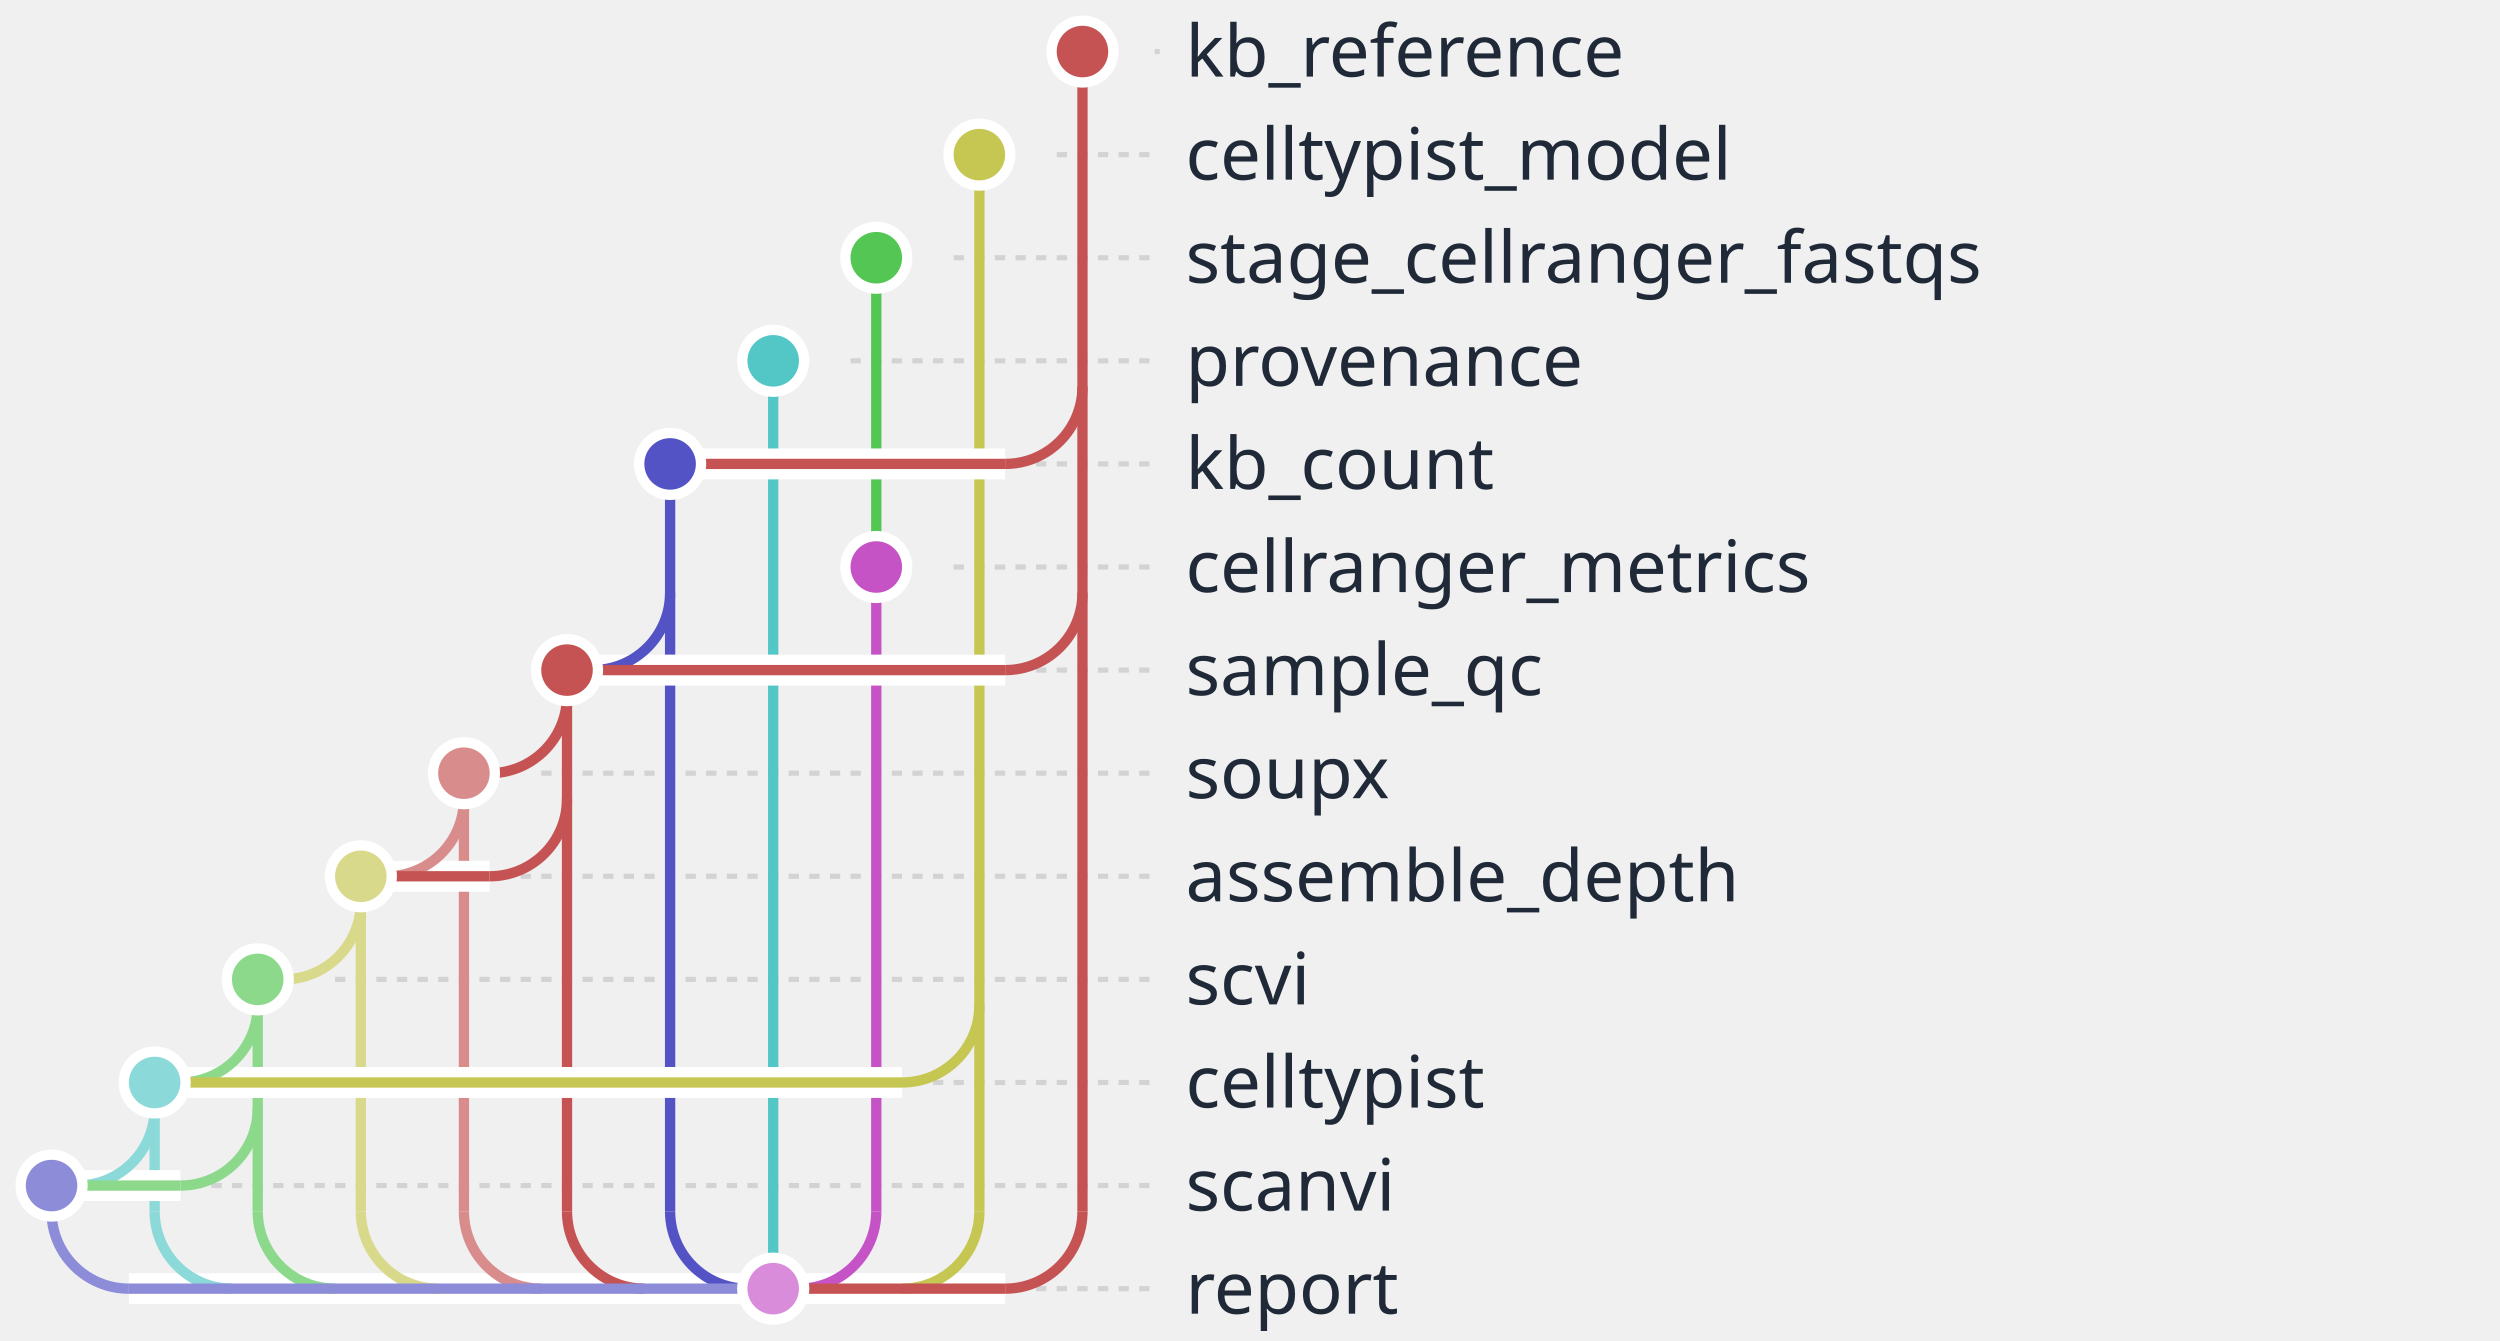
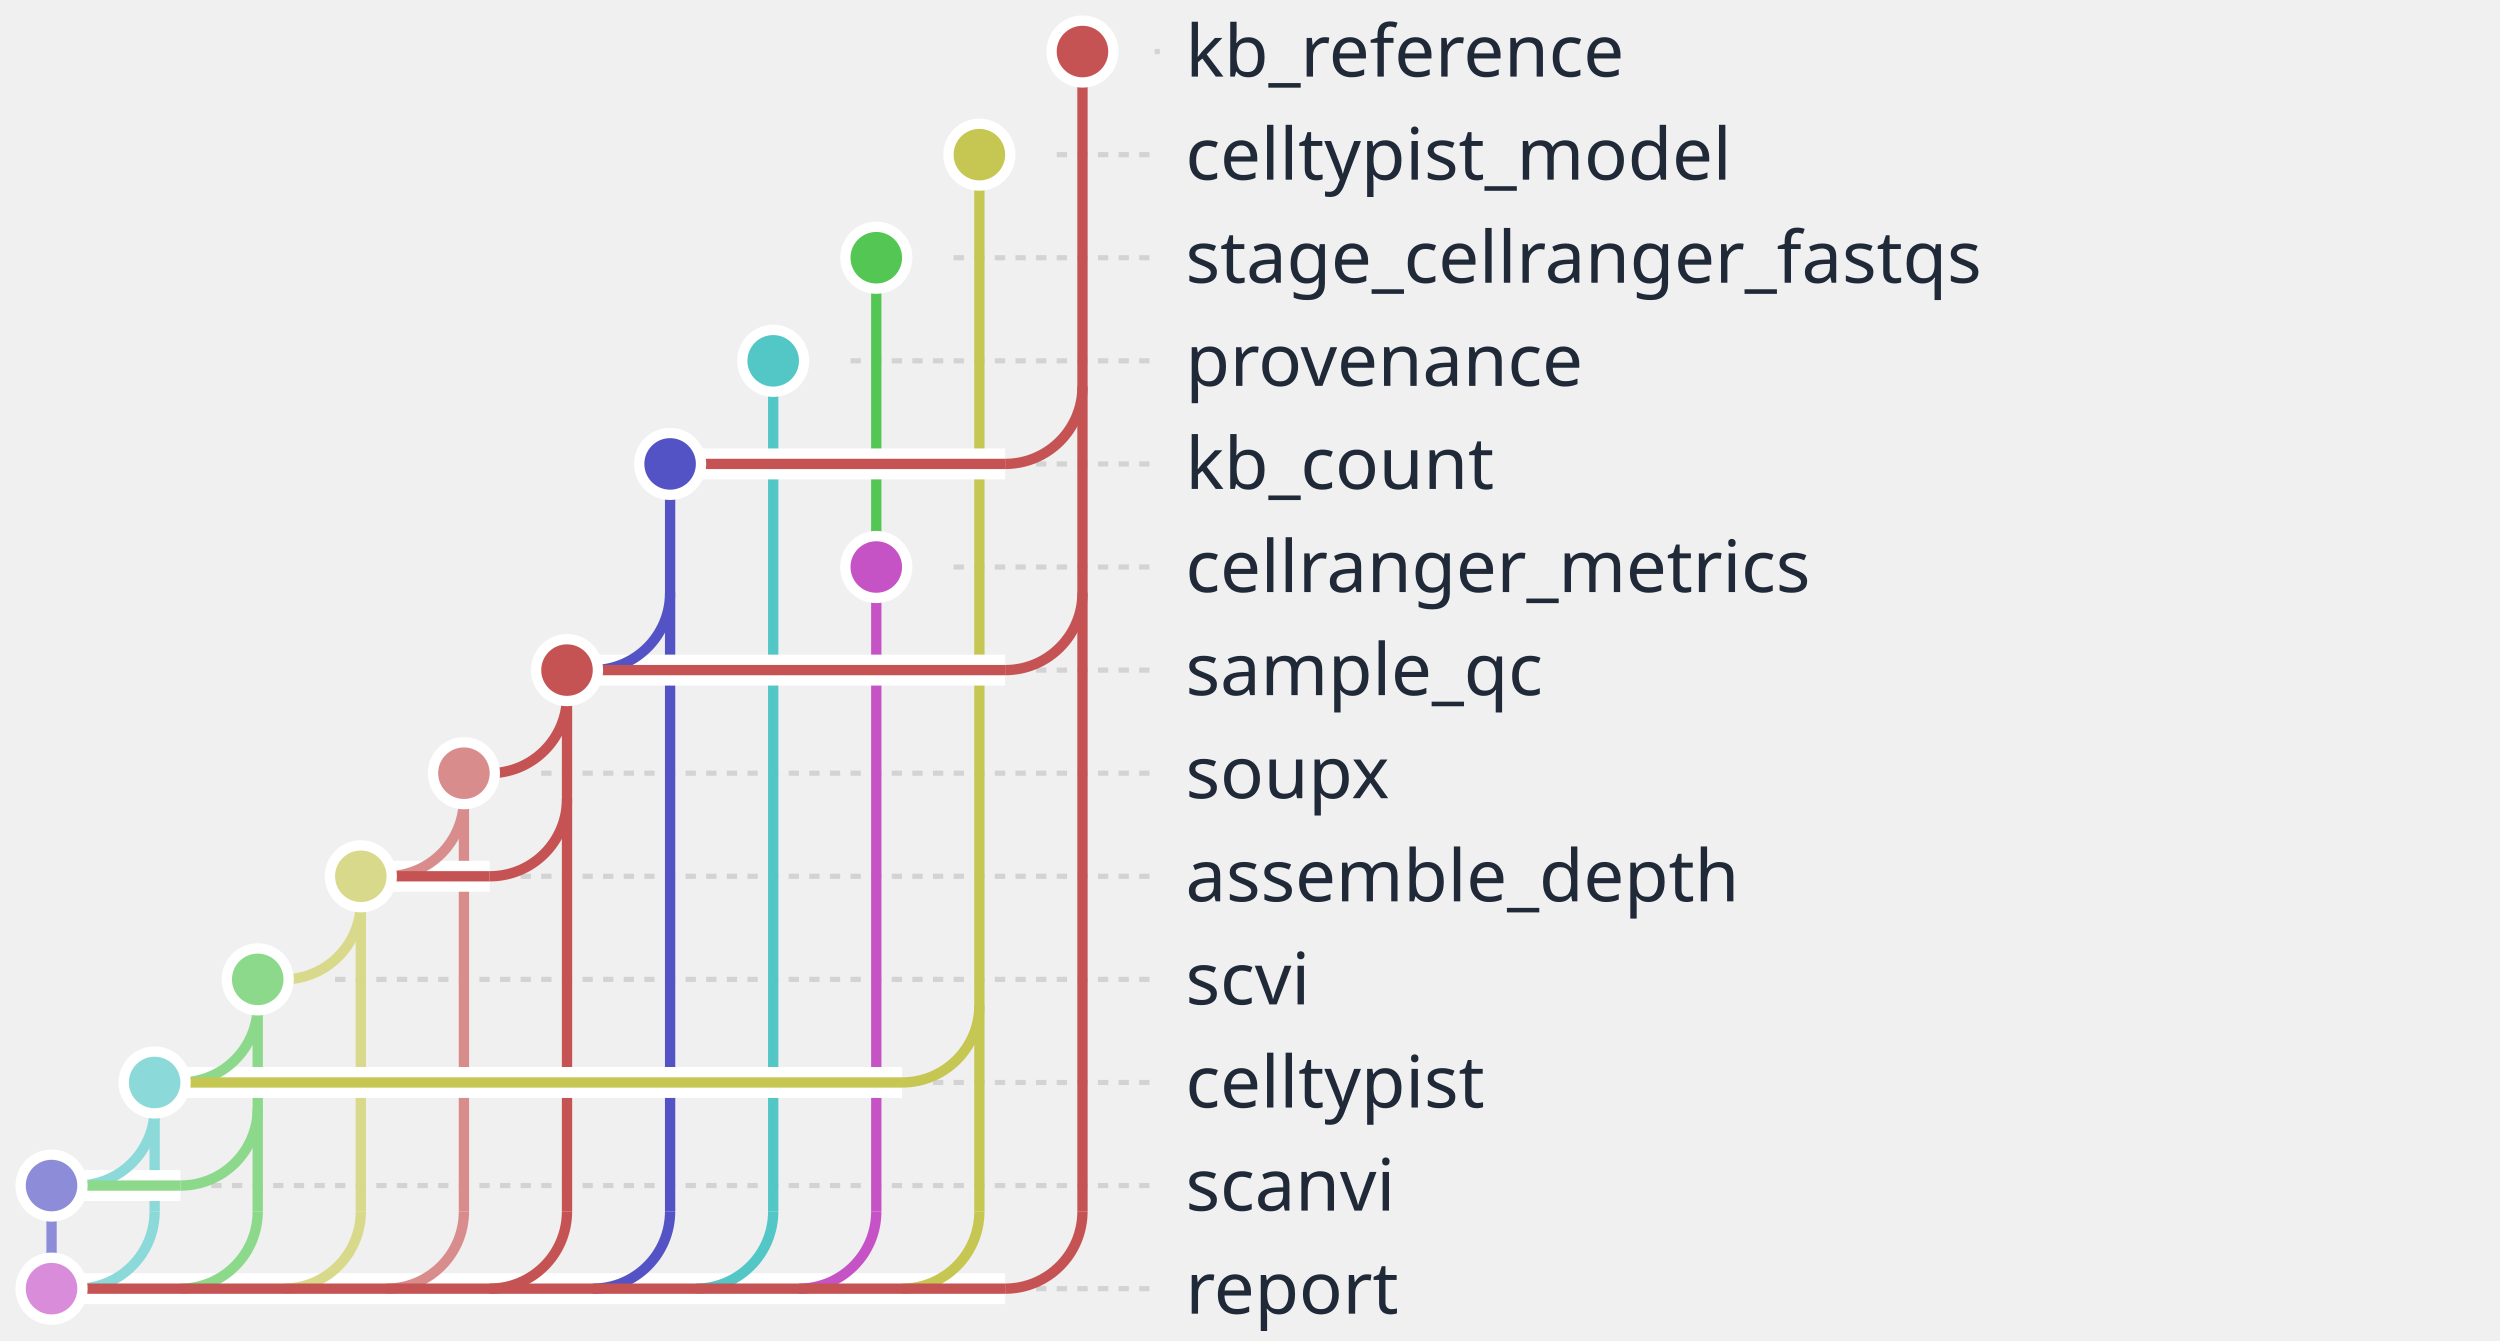
<svg xmlns="http://www.w3.org/2000/svg" baseProfile="full" height="100%" version="1.1" viewBox="25.0,5.0,485.0,260.0" width="100%">
  <defs />
  <g>
    <line stroke="lightgrey" stroke-dasharray="2" x1="250.0" x2="249.0" y1="15.0" y2="15.0" />
    <line stroke="lightgrey" stroke-dasharray="2" x1="230.0" x2="249.0" y1="35.0" y2="35.0" />
    <line stroke="lightgrey" stroke-dasharray="2" x1="210.0" x2="249.0" y1="55.0" y2="55.0" />
    <line stroke="lightgrey" stroke-dasharray="2" x1="190.0" x2="249.0" y1="75.0" y2="75.0" />
    <line stroke="lightgrey" stroke-dasharray="2" x1="170.0" x2="249.0" y1="95.0" y2="95.0" />
    <line stroke="lightgrey" stroke-dasharray="2" x1="210.0" x2="249.0" y1="115.0" y2="115.0" />
    <line stroke="lightgrey" stroke-dasharray="2" x1="150.0" x2="249.0" y1="135.0" y2="135.0" />
    <line stroke="lightgrey" stroke-dasharray="2" x1="130.0" x2="249.0" y1="155.0" y2="155.0" />
    <line stroke="lightgrey" stroke-dasharray="2" x1="110.0" x2="249.0" y1="175.0" y2="175.0" />
    <line stroke="lightgrey" stroke-dasharray="2" x1="90.0" x2="249.0" y1="195.0" y2="195.0" />
    <line stroke="lightgrey" stroke-dasharray="2" x1="70.0" x2="249.0" y1="215.0" y2="215.0" />
    <line stroke="lightgrey" stroke-dasharray="2" x1="50.0" x2="249.0" y1="235.0" y2="235.0" />
-     <line stroke="lightgrey" stroke-dasharray="2" x1="190.0" x2="249.0" y1="255.0" y2="255.0" />
+     <line stroke="lightgrey" stroke-dasharray="2" x1="50.0" x2="249.0" y1="255.0" y2="255.0" />
  </g>
  <g>
    <line stroke="#53c653" stroke-width="2.0" x1="195.0" x2="195.0" y1="55.0" y2="115.0" />
-     <line stroke="#8c8cd9" stroke-width="2.0" x1="35.0" x2="35.0" y1="235.0" y2="240.0" />
+     <line stroke="#8c8cd9" stroke-width="2.0" x1="35.0" x2="35.0" y1="235.0" y2="255.0" />
    <line stroke="#8cd9d9" stroke-width="2.0" x1="55.0" x2="55.0" y1="215.0" y2="240.0" />
    <line stroke="#8cd98c" stroke-width="2.0" x1="75.0" x2="75.0" y1="195.0" y2="240.0" />
    <line stroke="#d9d98c" stroke-width="2.0" x1="95.0" x2="95.0" y1="175.0" y2="240.0" />
    <line stroke="#d98c8c" stroke-width="2.0" x1="115.0" x2="115.0" y1="155.0" y2="240.0" />
    <line stroke="#c65353" stroke-width="2.0" x1="135.0" x2="135.0" y1="135.0" y2="240.0" />
    <line stroke="#5353c6" stroke-width="2.0" x1="155.0" x2="155.0" y1="95.0" y2="240.0" />
-     <line stroke="#53c6c6" stroke-width="2.0" x1="175.0" x2="175.0" y1="75.0" y2="255.0" />
+     <line stroke="#53c6c6" stroke-width="2.0" x1="175.0" x2="175.0" y1="75.0" y2="240.0" />
    <line stroke="#c653c6" stroke-width="2.0" x1="195.0" x2="195.0" y1="115.0" y2="240.0" />
    <line stroke="#c6c653" stroke-width="2.0" x1="215.0" x2="215.0" y1="35.0" y2="240.0" />
    <line stroke="#c65353" stroke-width="2.0" x1="235.0" x2="235.0" y1="15.0" y2="240.0" />
  </g>
  <g>
    <line stroke="white" stroke-width="6.0" x1="155.0" x2="220.0" y1="95.0" y2="95.0" />
    <line stroke="white" stroke-width="6.0" x1="135.0" x2="220.0" y1="135.0" y2="135.0" />
    <line stroke="white" stroke-width="6.0" x1="115.0" x2="120.0" y1="155.0" y2="155.0" />
    <line stroke="white" stroke-width="6.0" x1="95.0" x2="120.0" y1="175.0" y2="175.0" />
    <line stroke="white" stroke-width="6.0" x1="75.0" x2="80.0" y1="195.0" y2="195.0" />
    <line stroke="white" stroke-width="6.0" x1="55.0" x2="200.0" y1="215.0" y2="215.0" />
    <line stroke="white" stroke-width="6.0" x1="35.0" x2="60.0" y1="235.0" y2="235.0" />
-     <line stroke="white" stroke-width="6.0" x1="50.0" x2="175.0" y1="255.0" y2="255.0" />
-     <line stroke="white" stroke-width="6.0" x1="175.0" x2="220.0" y1="255.0" y2="255.0" />
+     <line stroke="white" stroke-width="6.0" x1="35.0" x2="220.0" y1="255.0" y2="255.0" />
  </g>
  <g>
    <path d="M 235.0,80.0 a15.0,15.0 0 0,1 -15.0,15.0" fill="none" stroke="#c65353" stroke-width="2.0" />
    <line stroke="#c65353" stroke-width="2.0" x1="155.0" x2="220.0" y1="95.0" y2="95.0" />
    <path d="M 155.0,120.0 a15.0,15.0 0 0,1 -15.0,15.0" fill="none" stroke="#5353c6" stroke-width="2.0" />
    <path d="M 235.0,120.0 a15.0,15.0 0 0,1 -15.0,15.0" fill="none" stroke="#c65353" stroke-width="2.0" />
    <line stroke="#c65353" stroke-width="2.0" x1="135.0" x2="220.0" y1="135.0" y2="135.0" />
    <path d="M 135.0,140.0 a15.0,15.0 0 0,1 -15.0,15.0" fill="none" stroke="#c65353" stroke-width="2.0" />
    <line stroke="#c65353" stroke-width="2.0" x1="115.0" x2="120.0" y1="155.0" y2="155.0" />
    <path d="M 115.0,160.0 a15.0,15.0 0 0,1 -15.0,15.0" fill="none" stroke="#d98c8c" stroke-width="2.0" />
    <path d="M 135.0,160.0 a15.0,15.0 0 0,1 -15.0,15.0" fill="none" stroke="#c65353" stroke-width="2.0" />
    <line stroke="#c65353" stroke-width="2.0" x1="95.0" x2="120.0" y1="175.0" y2="175.0" />
    <path d="M 95.0,180.0 a15.0,15.0 0 0,1 -15.0,15.0" fill="none" stroke="#d9d98c" stroke-width="2.0" />
    <line stroke="#d9d98c" stroke-width="2.0" x1="75.0" x2="80.0" y1="195.0" y2="195.0" />
    <path d="M 75.0,200.0 a15.0,15.0 0 0,1 -15.0,15.0" fill="none" stroke="#8cd98c" stroke-width="2.0" />
    <path d="M 215.0,200.0 a15.0,15.0 0 0,1 -15.0,15.0" fill="none" stroke="#c6c653" stroke-width="2.0" />
    <line stroke="#c6c653" stroke-width="2.0" x1="55.0" x2="200.0" y1="215.0" y2="215.0" />
    <path d="M 55.0,220.0 a15.0,15.0 0 0,1 -15.0,15.0" fill="none" stroke="#8cd9d9" stroke-width="2.0" />
    <path d="M 75.0,220.0 a15.0,15.0 0 0,1 -15.0,15.0" fill="none" stroke="#8cd98c" stroke-width="2.0" />
    <line stroke="#8cd98c" stroke-width="2.0" x1="35.0" x2="60.0" y1="235.0" y2="235.0" />
-     <path d="M 35.0,240.0 a15.0,15.0 0 0,0 15.0,15.0" fill="none" stroke="#8c8cd9" stroke-width="2.0" />
-     <path d="M 55.0,240.0 a15.0,15.0 0 0,0 15.0,15.0" fill="none" stroke="#8cd9d9" stroke-width="2.0" />
-     <path d="M 75.0,240.0 a15.0,15.0 0 0,0 15.0,15.0" fill="none" stroke="#8cd98c" stroke-width="2.0" />
-     <path d="M 95.0,240.0 a15.0,15.0 0 0,0 15.0,15.0" fill="none" stroke="#d9d98c" stroke-width="2.0" />
-     <path d="M 115.0,240.0 a15.0,15.0 0 0,0 15.0,15.0" fill="none" stroke="#d98c8c" stroke-width="2.0" />
-     <path d="M 135.0,240.0 a15.0,15.0 0 0,0 15.0,15.0" fill="none" stroke="#c65353" stroke-width="2.0" />
-     <path d="M 155.0,240.0 a15.0,15.0 0 0,0 15.0,15.0" fill="none" stroke="#5353c6" stroke-width="2.0" />
-     <line stroke="#8c8cd9" stroke-width="2.0" x1="50.0" x2="175.0" y1="255.0" y2="255.0" />
+     <path d="M 55.0,240.0 a15.0,15.0 0 0,1 -15.0,15.0" fill="none" stroke="#8cd9d9" stroke-width="2.0" />
+     <path d="M 75.0,240.0 a15.0,15.0 0 0,1 -15.0,15.0" fill="none" stroke="#8cd98c" stroke-width="2.0" />
+     <path d="M 95.0,240.0 a15.0,15.0 0 0,1 -15.0,15.0" fill="none" stroke="#d9d98c" stroke-width="2.0" />
+     <path d="M 115.0,240.0 a15.0,15.0 0 0,1 -15.0,15.0" fill="none" stroke="#d98c8c" stroke-width="2.0" />
+     <path d="M 135.0,240.0 a15.0,15.0 0 0,1 -15.0,15.0" fill="none" stroke="#c65353" stroke-width="2.0" />
+     <path d="M 155.0,240.0 a15.0,15.0 0 0,1 -15.0,15.0" fill="none" stroke="#5353c6" stroke-width="2.0" />
+     <path d="M 175.0,240.0 a15.0,15.0 0 0,1 -15.0,15.0" fill="none" stroke="#53c6c6" stroke-width="2.0" />
    <path d="M 195.0,240.0 a15.0,15.0 0 0,1 -15.0,15.0" fill="none" stroke="#c653c6" stroke-width="2.0" />
    <path d="M 215.0,240.0 a15.0,15.0 0 0,1 -15.0,15.0" fill="none" stroke="#c6c653" stroke-width="2.0" />
    <path d="M 235.0,240.0 a15.0,15.0 0 0,1 -15.0,15.0" fill="none" stroke="#c65353" stroke-width="2.0" />
-     <line stroke="#c65353" stroke-width="2.0" x1="175.0" x2="220.0" y1="255.0" y2="255.0" />
+     <line stroke="#c65353" stroke-width="2.0" x1="35.0" x2="220.0" y1="255.0" y2="255.0" />
  </g>
  <g>
    <circle cx="235.0" cy="15.0" fill="#c65353" id="Nkb_reference" r="6.0" stroke="white" stroke-width="2.0" />
    <text dominant-baseline="middle" fill="#1f2937" font-family="sans-serif" font-size="14" x="255.0" y="15.0">kb_reference</text>
    <circle cx="215.0" cy="35.0" fill="#c6c653" id="Ncelltypist_model" r="6.0" stroke="white" stroke-width="2.0" />
    <text dominant-baseline="middle" fill="#1f2937" font-family="sans-serif" font-size="14" x="255.0" y="35.0">celltypist_model</text>
    <circle cx="195.0" cy="55.0" fill="#53c653" id="Nstage_cellranger_fastqs" r="6.0" stroke="white" stroke-width="2.0" />
    <text dominant-baseline="middle" fill="#1f2937" font-family="sans-serif" font-size="14" x="255.0" y="55.0">stage_cellranger_fastqs</text>
    <circle cx="175.0" cy="75.0" fill="#53c6c6" id="Nprovenance" r="6.0" stroke="white" stroke-width="2.0" />
    <text dominant-baseline="middle" fill="#1f2937" font-family="sans-serif" font-size="14" x="255.0" y="75.0">provenance</text>
    <circle cx="155.0" cy="95.0" fill="#5353c6" id="Nkb_count" r="6.0" stroke="white" stroke-width="2.0" />
    <text dominant-baseline="middle" fill="#1f2937" font-family="sans-serif" font-size="14" x="255.0" y="95.0">kb_count</text>
    <circle cx="195.0" cy="115.0" fill="#c653c6" id="Ncellranger_metrics" r="6.0" stroke="white" stroke-width="2.0" />
    <text dominant-baseline="middle" fill="#1f2937" font-family="sans-serif" font-size="14" x="255.0" y="115.0">cellranger_metrics</text>
    <circle cx="135.0" cy="135.0" fill="#c65353" id="Nsample_qc" r="6.0" stroke="white" stroke-width="2.0" />
    <text dominant-baseline="middle" fill="#1f2937" font-family="sans-serif" font-size="14" x="255.0" y="135.0">sample_qc</text>
    <circle cx="115.0" cy="155.0" fill="#d98c8c" id="Nsoupx" r="6.0" stroke="white" stroke-width="2.0" />
    <text dominant-baseline="middle" fill="#1f2937" font-family="sans-serif" font-size="14" x="255.0" y="155.0">soupx</text>
    <circle cx="95.0" cy="175.0" fill="#d9d98c" id="Nassemble_depth" r="6.0" stroke="white" stroke-width="2.0" />
    <text dominant-baseline="middle" fill="#1f2937" font-family="sans-serif" font-size="14" x="255.0" y="175.0">assemble_depth</text>
    <circle cx="75.0" cy="195.0" fill="#8cd98c" id="Nscvi" r="6.0" stroke="white" stroke-width="2.0" />
    <text dominant-baseline="middle" fill="#1f2937" font-family="sans-serif" font-size="14" x="255.0" y="195.0">scvi</text>
    <circle cx="55.0" cy="215.0" fill="#8cd9d9" id="Ncelltypist" r="6.0" stroke="white" stroke-width="2.0" />
    <text dominant-baseline="middle" fill="#1f2937" font-family="sans-serif" font-size="14" x="255.0" y="215.0">celltypist</text>
    <circle cx="35.0" cy="235.0" fill="#8c8cd9" id="Nscanvi" r="6.0" stroke="white" stroke-width="2.0" />
    <text dominant-baseline="middle" fill="#1f2937" font-family="sans-serif" font-size="14" x="255.0" y="235.0">scanvi</text>
-     <circle cx="175.0" cy="255.0" fill="#d98cd9" id="Nreport" r="6.0" stroke="white" stroke-width="2.0" />
+     <circle cx="35.0" cy="255.0" fill="#d98cd9" id="Nreport" r="6.0" stroke="white" stroke-width="2.0" />
    <text dominant-baseline="middle" fill="#1f2937" font-family="sans-serif" font-size="14" x="255.0" y="255.0">report</text>
  </g>
</svg>
